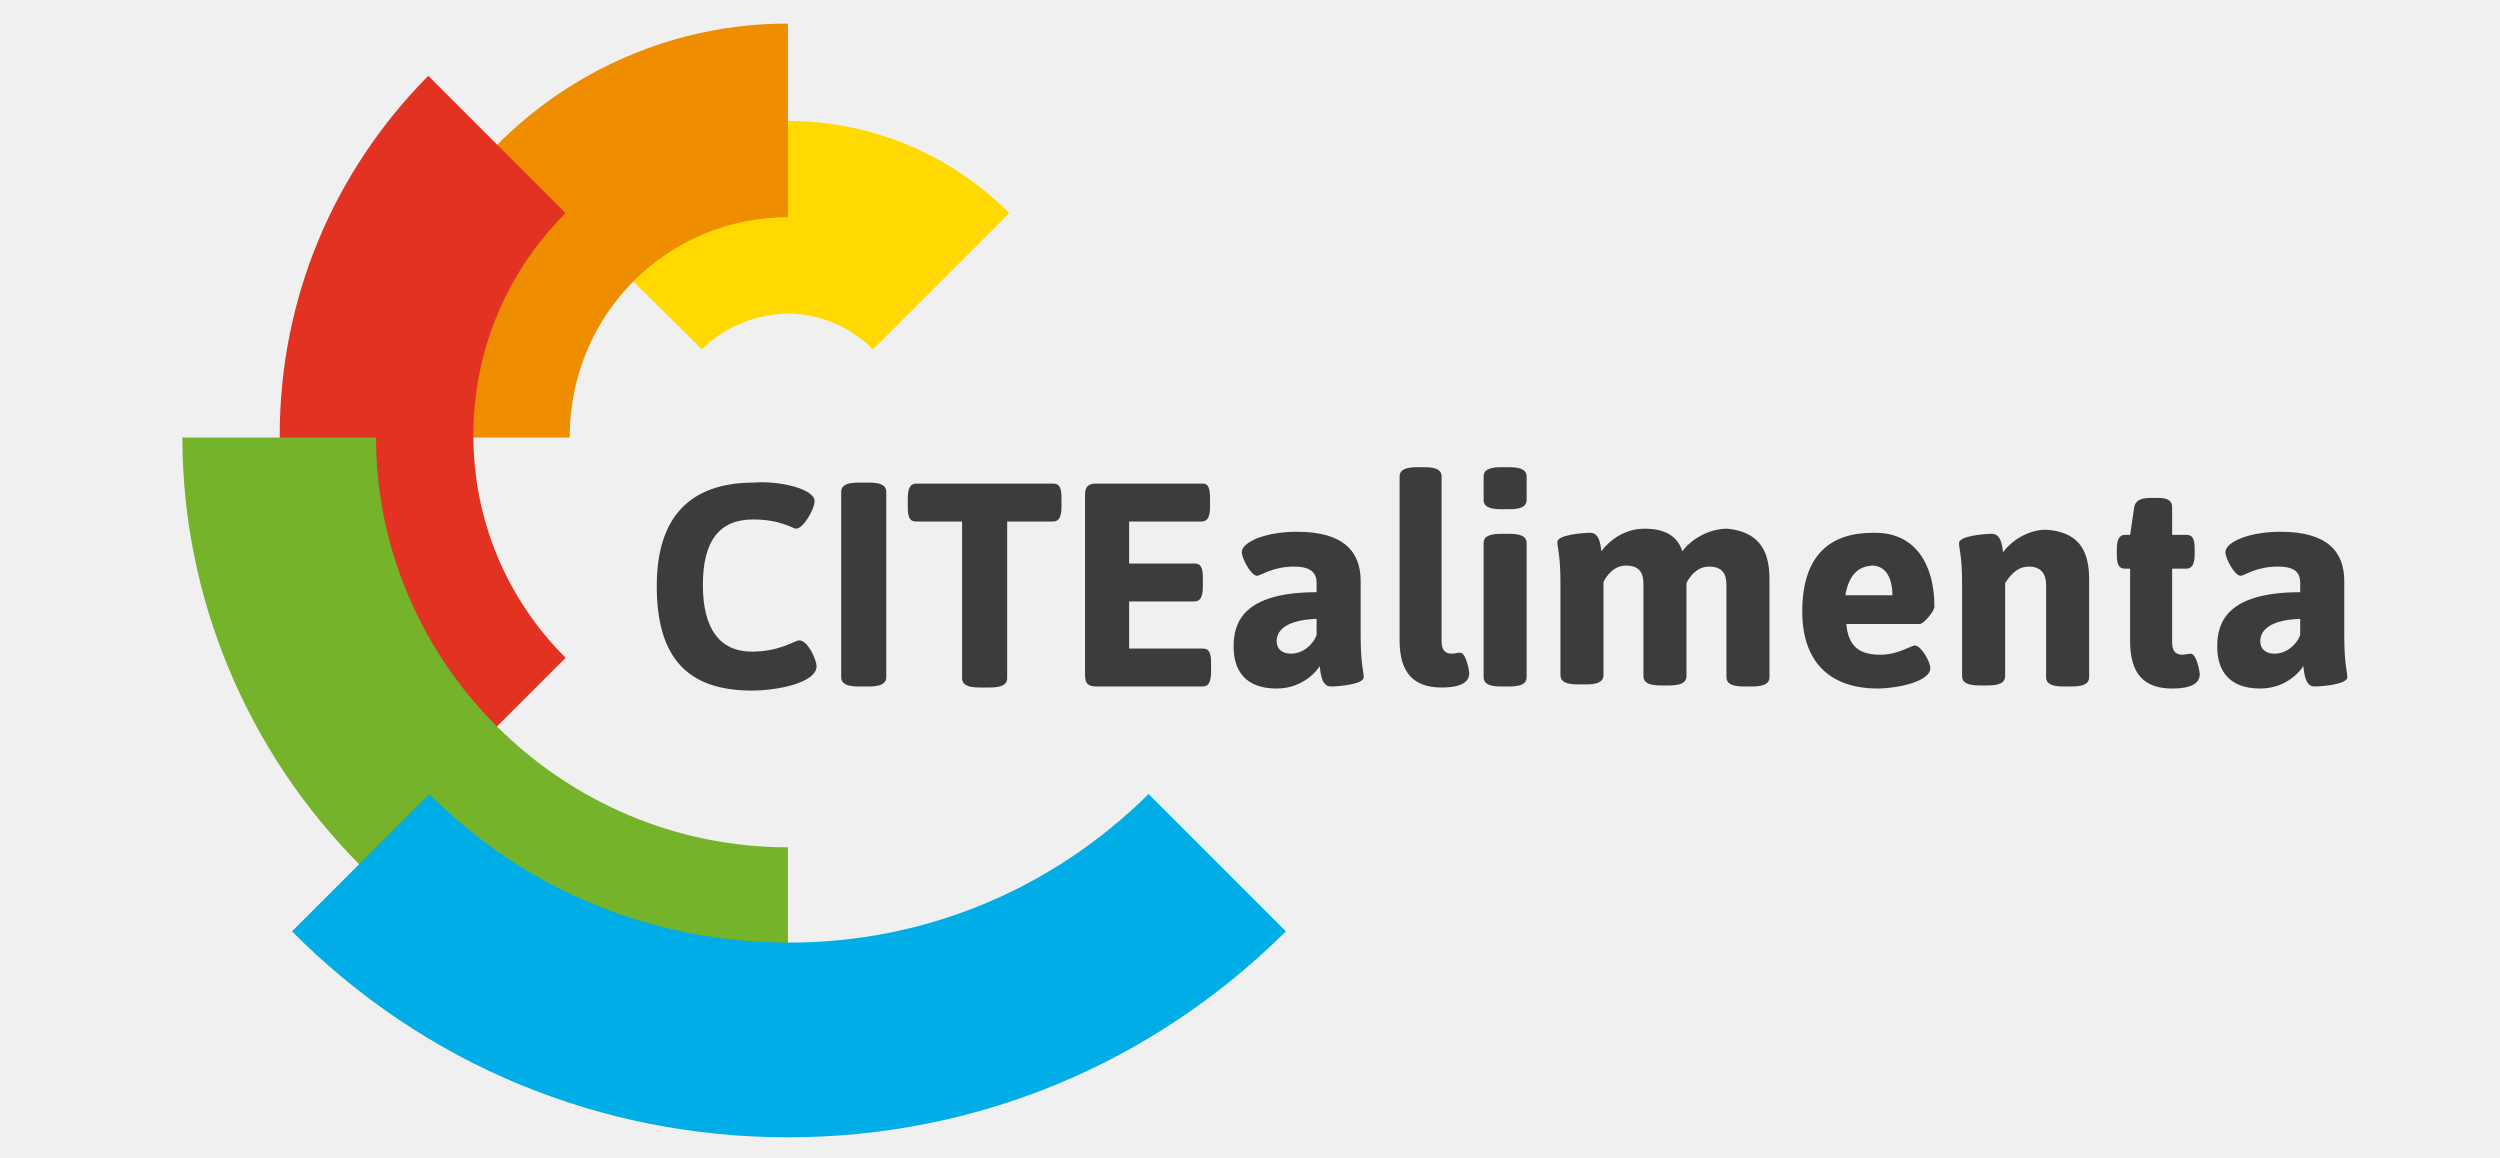
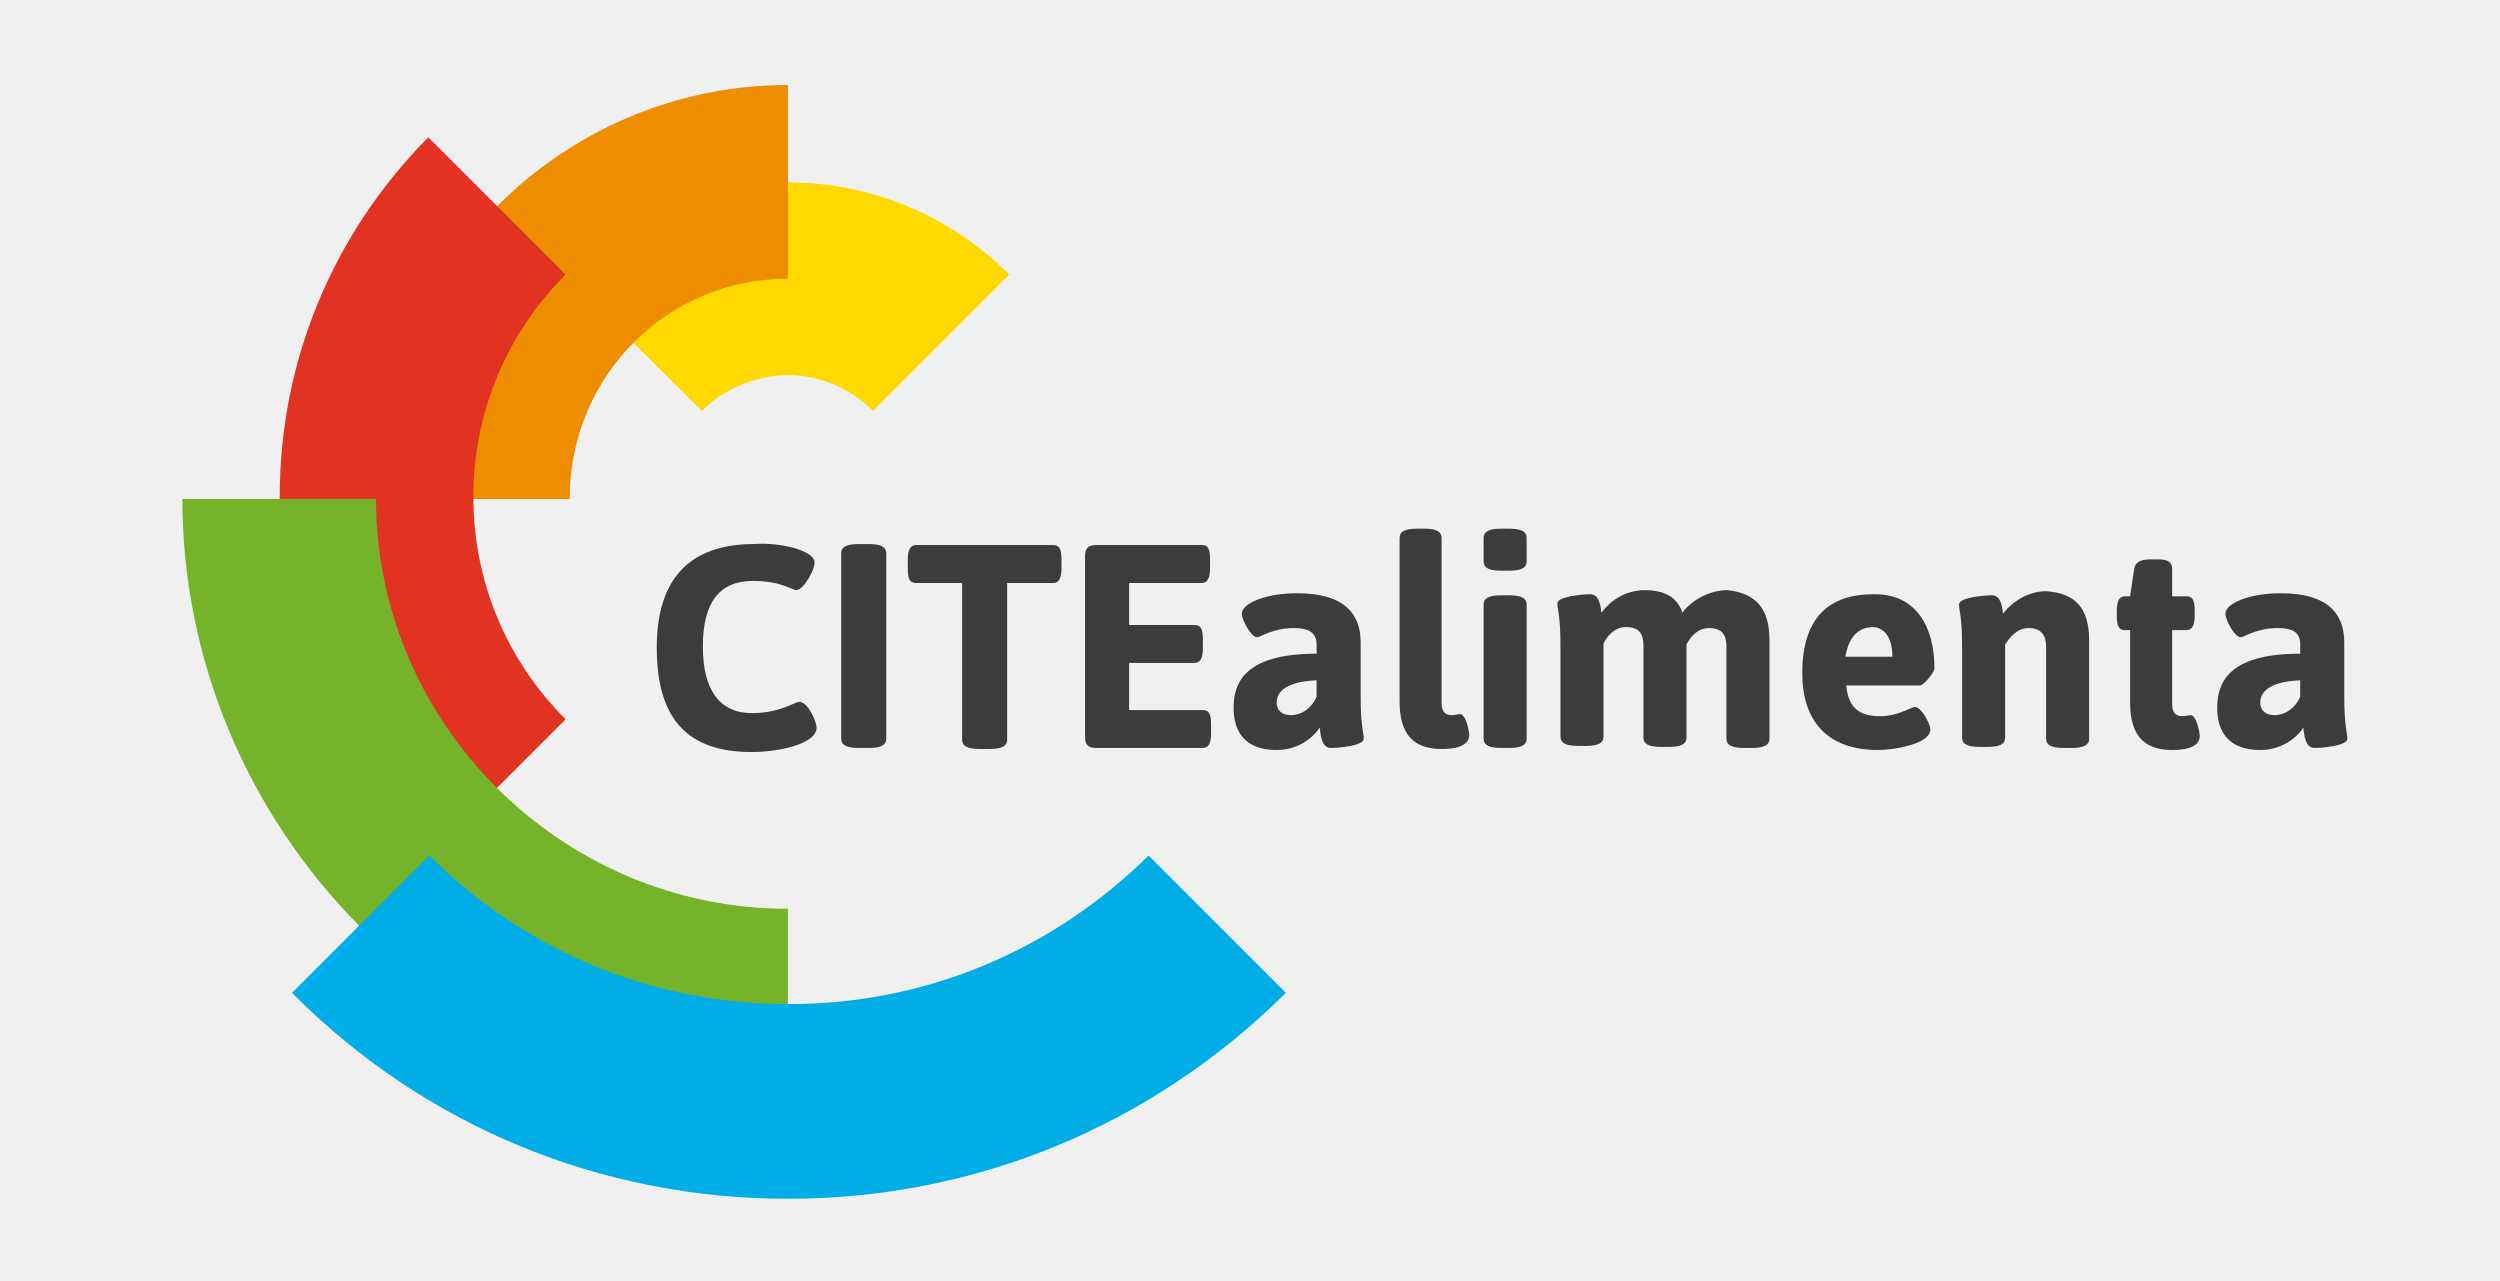
- <svg xmlns="http://www.w3.org/2000/svg" version="1.1" x="0px" y="0px" width="100%" height="100%" viewBox="0 0 244 113" style="enable-background:new 0 0 244 113;" xml:space="preserve">
+ <svg xmlns="http://www.w3.org/2000/svg" version="1.1" x="0px" y="0px" width="100%" height="100%" viewBox="0 -6 244 125" style="enable-background:new 0 0 244 125;" xml:space="preserve">
  <style type="text/css">
	.st0{fill:#1D1D1B;}
	.st1{fill:#00A2DB;}
	.st2{fill:#FFFFFF;}
	.st3{fill:#FFD900;}
	.st4{fill:#EF8D00;}
	.st5{fill:#E13222;}
	.st6{fill:#74B32A;}
	.st7{fill:#00ADE7;}
	.st8{fill:#3C3C3A;}
	.st9{fill:#132B4F;}
	.st10{fill:#E1CA52;}
	.st11{display:none;}
	.st12{display:inline;}
	.st13{display:inline;fill:#00A2DB;}
</style>
  <g id="GYE">
    <g>
      <g>
        <path class="st3" d="M68.5,34.1L55.1,20.8c5.8-5.8,13.5-9,21.7-9c8.2,0,15.9,3.2,21.7,9L85.2,34.1c-2.2-2.2-5.2-3.5-8.4-3.5     C73.7,30.7,70.7,31.9,68.5,34.1z" />
        <path class="st4" d="M55.6,42.7H36.7c0-22.2,18-40.4,40.2-40.4v18.9C65.2,21.2,55.6,30.6,55.6,42.7z" />
        <path class="st5" d="M41.8,77.6c-9.4-9.4-14.5-21.8-14.5-35.1c0-13.3,5.2-25.7,14.5-35.1l13.4,13.4c-5.8,5.8-9,13.5-9,21.7     c0,8.2,3.2,15.9,9,21.7L41.8,77.6z" />
        <path class="st6" d="M76.9,101.6c-15.9,0-30.6-6.1-41.8-17.2C24,73.2,17.8,58.2,17.8,42.7h18.9c0,21.8,18,40,40.2,40V101.6z" />
        <path class="st7" d="M76.9,111c-18.3,0-35.5-7.1-48.4-20.1l13.4-13.4c9.4,9.4,21.8,14.5,35.1,14.5c13.3,0,25.7-5.2,35.1-14.5     l13.4,13.4C112.4,103.9,95.2,111,76.9,111z" />
      </g>
      <g>
        <path class="st8" d="M79.5,48.9c0,0.8-1.1,2.7-1.8,2.7c-0.3,0-1.5-0.9-4.2-0.9c-3.3,0-4.9,2.1-4.9,6.4c0,4.2,1.6,6.5,4.8,6.5     c2.7,0,4.2-1.1,4.6-1.1c0.9,0,1.7,2,1.7,2.5c0,1.7-4,2.4-6.3,2.4c-6.3,0-9.3-3.2-9.3-10.2c0-6.7,3.2-10.1,9.5-10.1     C76,46.9,79.5,47.7,79.5,48.9z" />
        <path class="st8" d="M86.5,48v18.1c0,0.6-0.5,0.9-1.7,0.9h-1c-1.2,0-1.7-0.3-1.7-0.9V48c0-0.6,0.5-0.9,1.7-0.9h1     C86,47.1,86.5,47.4,86.5,48z" />
        <path class="st8" d="M103.6,48.6v0.9c0,1-0.3,1.4-0.8,1.4h-4.5v15.3c0,0.6-0.5,0.9-1.7,0.9h-1c-1.2,0-1.7-0.3-1.7-0.9V50.9h-4.5     c-0.6,0-0.8-0.4-0.8-1.4v-0.9c0-1,0.3-1.4,0.8-1.4h13.4C103.4,47.2,103.6,47.6,103.6,48.6z" />
        <path class="st8" d="M118.1,48.6v0.9c0,1-0.3,1.4-0.8,1.4h-7.1V55h6.4c0.6,0,0.8,0.4,0.8,1.4v0.9c0,1-0.3,1.4-0.8,1.4h-6.4v4.6     h7.2c0.6,0,0.8,0.4,0.8,1.4v0.9c0,1-0.3,1.4-0.8,1.4h-10.4c-0.8,0-1.1-0.3-1.1-1.1V48.3c0-0.8,0.3-1.1,1.1-1.1h10.4     C117.9,47.2,118.1,47.6,118.1,48.6z" />
        <path class="st8" d="M132.8,56.7V62c0,2.9,0.3,3.5,0.3,4.1c0,0.7-2.5,0.9-3.2,0.9c-0.9,0-1-1.2-1.1-2c-0.2,0.4-1.6,2.2-4.2,2.2     c-3.1,0-4.2-1.8-4.2-4.1c0-2.3,0.9-5.3,8.1-5.3v-0.9c0-1.1-0.7-1.6-2.2-1.6c-2.1,0-3.3,0.9-3.6,0.9c-0.6,0-1.5-1.7-1.5-2.3     c0-1,2.3-2,5.4-2C131.2,51.9,132.8,53.9,132.8,56.7z M124.6,62.6c0,0.7,0.5,1.2,1.4,1.2c1.1,0,2.1-0.8,2.5-1.8v-1.6     C125.9,60.5,124.6,61.3,124.6,62.6z" />
        <path class="st8" d="M140.7,46.5v16.1c0,0.8,0.3,1.2,1,1.2c0.3,0,0.6-0.1,0.8-0.1c0.6,0,0.9,1.8,0.9,2c0,1.3-1.8,1.4-2.7,1.4     c-2.7,0-4.1-1.4-4.1-4.6V46.5c0-0.6,0.5-0.9,1.7-0.9h0.8C140.2,45.6,140.7,45.9,140.7,46.5z" />
        <path class="st8" d="M149,46.5v2.3c0,0.6-0.5,0.9-1.7,0.9h-0.8c-1.2,0-1.7-0.3-1.7-0.9v-2.3c0-0.6,0.5-0.9,1.7-0.9h0.8     C148.5,45.6,149,45.9,149,46.5z M149,53v13.1c0,0.6-0.5,0.9-1.7,0.9h-0.8c-1.2,0-1.7-0.3-1.7-0.9V53c0-0.6,0.5-0.9,1.7-0.9h0.8     C148.5,52.1,149,52.4,149,53z" />
        <path class="st8" d="M172.7,56.5v9.6c0,0.6-0.5,0.9-1.7,0.9h-0.8c-1.2,0-1.7-0.3-1.7-0.9v-9c0-1.1-0.4-1.8-1.7-1.8     c-1.2,0-1.9,1-2.2,1.6v9.1c0,0.6-0.5,0.9-1.7,0.9h-0.8c-1.2,0-1.7-0.3-1.7-0.9v-9c0-1.1-0.4-1.8-1.7-1.8c-1.2,0-1.9,1-2.2,1.6     v9.1c0,0.6-0.5,0.9-1.7,0.9h-0.8c-1.2,0-1.7-0.3-1.7-0.9v-9c0-2.8-0.3-3.4-0.3-4c0-0.7,2.5-0.9,3.2-0.9c0.9,0,1,1.1,1.1,1.8     c0.8-1.1,2.3-2.2,4.2-2.2c2,0,3.2,0.7,3.7,2.2c0.8-1.1,2.5-2.2,4.4-2.2C171.4,51.9,172.7,53.4,172.7,56.5z" />
        <path class="st8" d="M188.8,59.2c0,0.5-1.1,1.7-1.4,1.7h-7.2c0.2,2.3,1.4,3,3.3,3c1.8,0,3-0.9,3.4-0.9c0.6,0,1.5,1.6,1.5,2.2     c0,1.4-3.5,2-5.1,2c-5.1,0-7.4-3-7.4-7.5c0-5.6,2.8-7.7,6.9-7.7C187.1,51.9,188.8,55.3,188.8,59.2z M180.1,58.1h4.6     c0-1.6-0.6-2.9-2-2.9C181.5,55.3,180.5,55.9,180.1,58.1z" />
        <path class="st8" d="M203.9,56.5v9.6c0,0.6-0.5,0.9-1.7,0.9h-0.8c-1.2,0-1.7-0.3-1.7-0.9v-9c0-1.1-0.5-1.8-1.7-1.8     c-1.2,0-1.9,1-2.3,1.6v9.1c0,0.6-0.5,0.9-1.7,0.9h-0.8c-1.2,0-1.7-0.3-1.7-0.9v-9c0-2.8-0.3-3.4-0.3-4c0-0.7,2.5-0.9,3.2-0.9     c0.9,0,1,1.1,1.1,1.8c0.8-1.1,2.4-2.2,4.2-2.2C202.6,51.9,203.9,53.4,203.9,56.5z" />
        <path class="st8" d="M212,49.5v2.7h1.4c0.6,0,0.8,0.4,0.8,1.4v0.5c0,1-0.3,1.4-0.8,1.4H212v7.2c0,0.8,0.3,1.2,1,1.2     c0.3,0,0.6-0.1,0.8-0.1c0.6,0,0.9,1.8,0.9,2c0,1.3-1.8,1.4-2.7,1.4c-2.7,0-4.1-1.4-4.1-4.6v-7.1h-0.5c-0.6,0-0.8-0.4-0.8-1.4     v-0.5c0-1,0.3-1.4,0.8-1.4h0.5l0.4-2.7c0.1-0.6,0.6-0.9,1.5-0.9h0.9C211.6,48.6,212,48.9,212,49.5z" />
        <path class="st8" d="M228.8,56.7V62c0,2.9,0.3,3.5,0.3,4.1c0,0.7-2.5,0.9-3.2,0.9c-0.9,0-1-1.2-1.1-2c-0.2,0.4-1.6,2.2-4.2,2.2     c-3.1,0-4.2-1.8-4.2-4.1c0-2.3,0.9-5.3,8.1-5.3v-0.9c0-1.1-0.6-1.6-2.2-1.6c-2.1,0-3.3,0.9-3.6,0.9c-0.6,0-1.5-1.7-1.5-2.3     c0-1,2.3-2,5.4-2C227.2,51.9,228.8,53.9,228.8,56.7z M220.6,62.6c0,0.7,0.5,1.2,1.4,1.2c1.1,0,2.1-0.8,2.5-1.8v-1.6     C221.9,60.5,220.6,61.3,220.6,62.6z" />
      </g>
    </g>
  </g>
  <g id="GYE_copia" class="st11">
</g>
  <g id="BNC" class="st11">
</g>
  <g id="BOG" class="st11">
</g>
  <g id="CT" class="st11">
</g>
</svg>
